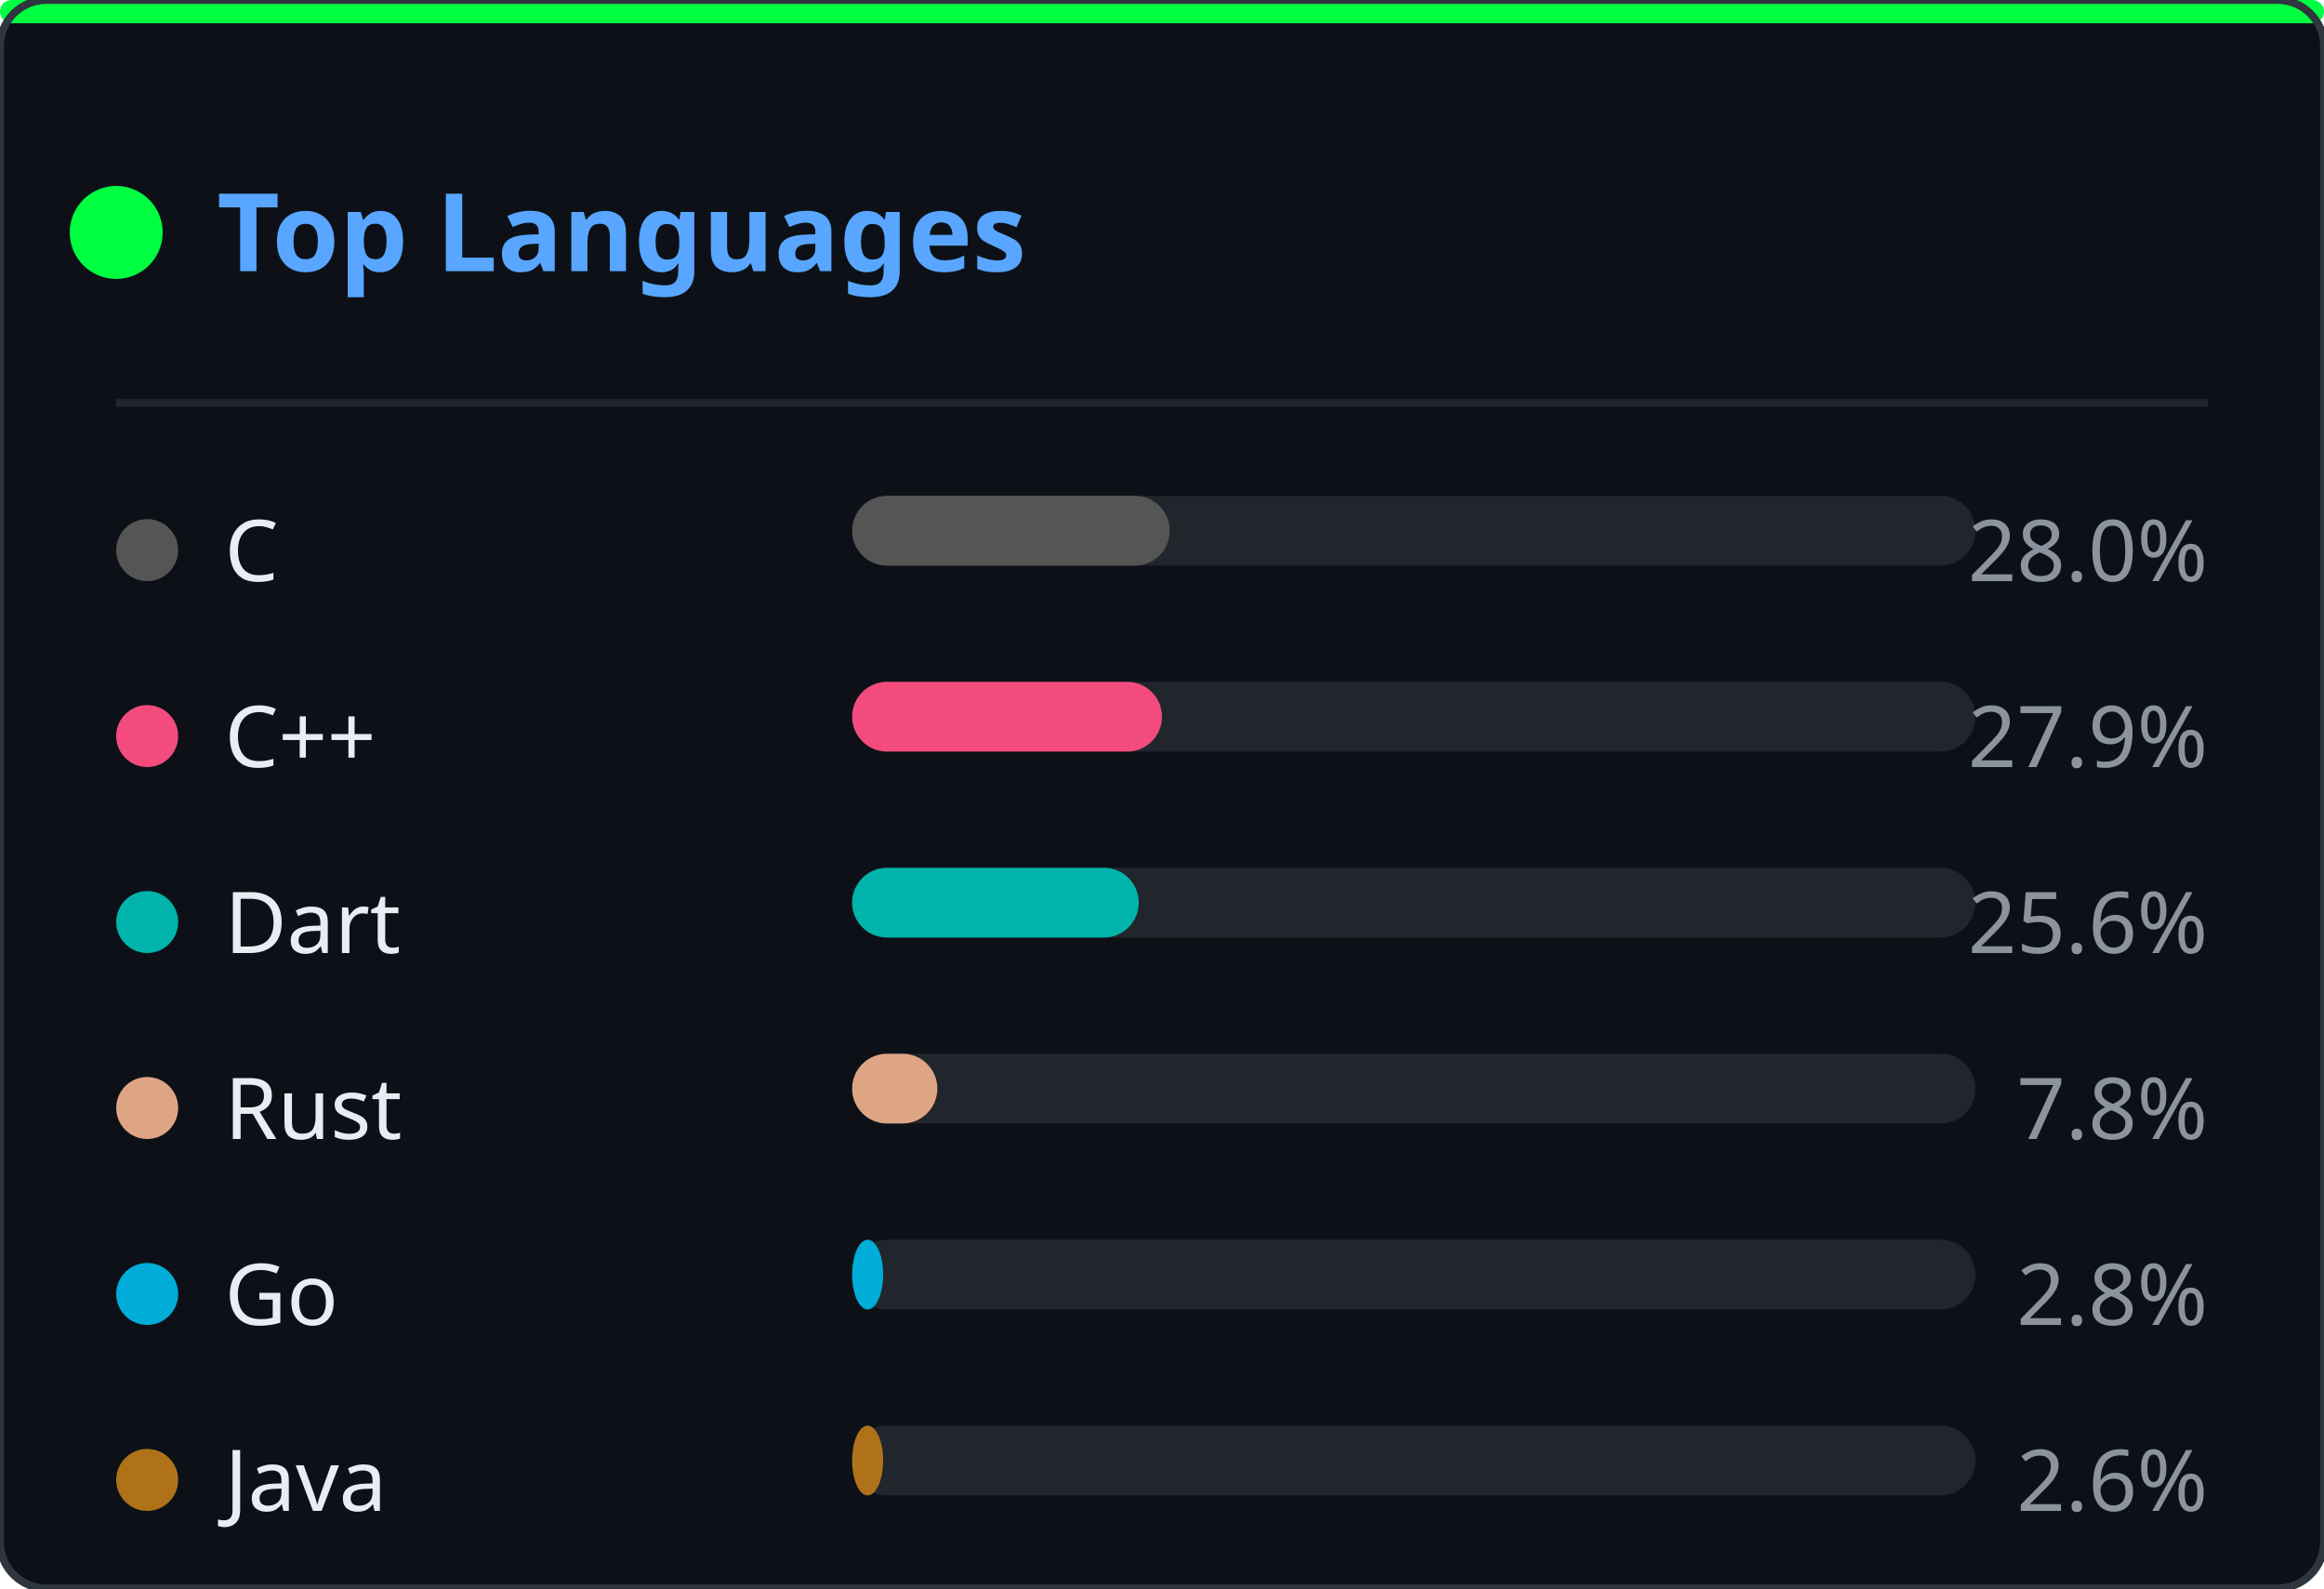
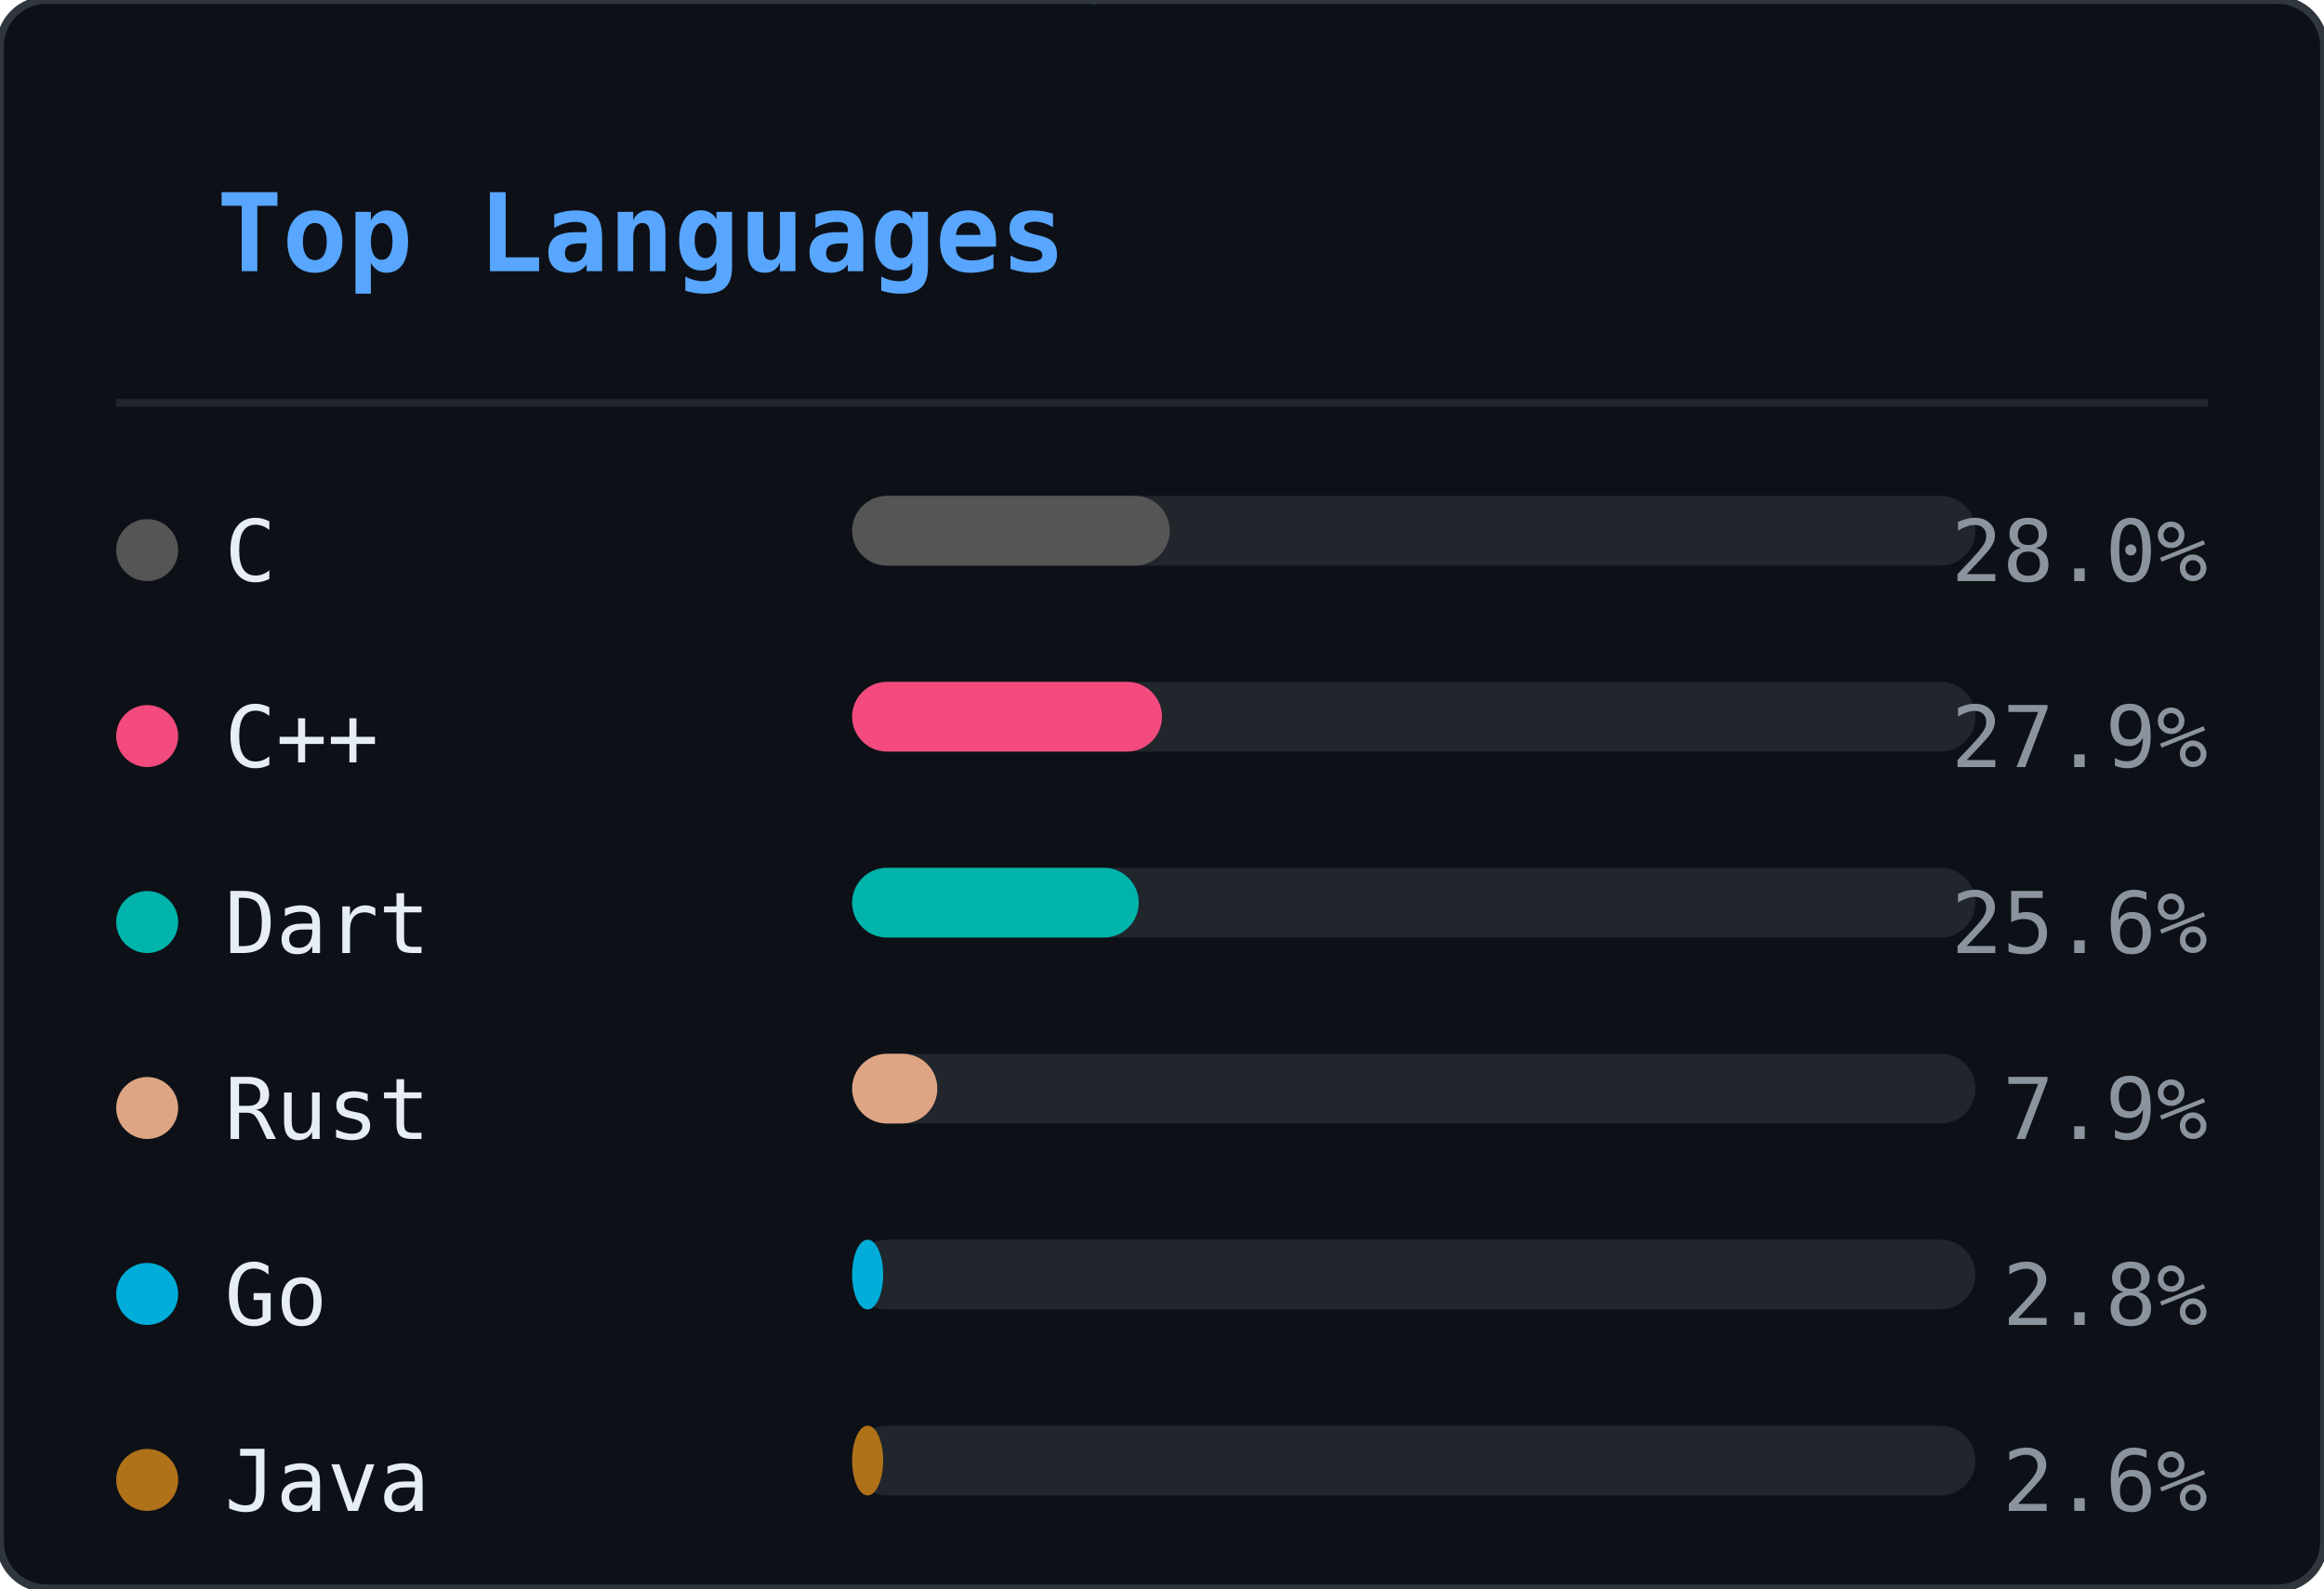
<svg xmlns="http://www.w3.org/2000/svg" width="300" height="205" viewBox="0 0 300 205">
  <defs>
    <clipPath id="ln-clip">
      <rect width="300" height="205" rx="6" />
    </clipPath>
  </defs>
  <rect width="300" height="205" rx="6" fill="#0d1117" />
  <g clip-path="url(#ln-clip)">
    <g opacity="0.22">
      <style>@keyframes ln0{from{transform:translateY(-46px)}to{transform:translateY(219px)}}@keyframes ln1{from{transform:translateY(-46px)}to{transform:translateY(219px)}}@keyframes ln2{from{transform:translateY(-46px)}to{transform:translateY(219px)}}@keyframes ln3{from{transform:translateY(-46px)}to{transform:translateY(219px)}}@keyframes ln4{from{transform:translateY(-46px)}to{transform:translateY(219px)}}@keyframes ln5{from{transform:translateY(-46px)}to{transform:translateY(219px)}}@keyframes ln6{from{transform:translateY(-46px)}to{transform:translateY(219px)}}@keyframes ln7{from{transform:translateY(-46px)}to{transform:translateY(219px)}}@keyframes ln8{from{transform:translateY(-46px)}to{transform:translateY(219px)}}@keyframes ln9{from{transform:translateY(-46px)}to{transform:translateY(219px)}}@keyframes ln10{from{transform:translateY(-46px)}to{transform:translateY(219px)}}@keyframes ln11{from{transform:translateY(-46px)}to{transform:translateY(219px)}}@keyframes ln12{from{transform:translateY(-46px)}to{transform:translateY(219px)}}@keyframes ln13{from{transform:translateY(-46px)}to{transform:translateY(219px)}}@keyframes ln14{from{transform:translateY(-46px)}to{transform:translateY(219px)}}@keyframes ln15{from{transform:translateY(-46px)}to{transform:translateY(219px)}}@keyframes ln16{from{transform:translateY(-46px)}to{transform:translateY(219px)}}@keyframes ln17{from{transform:translateY(-46px)}to{transform:translateY(219px)}}@keyframes ln18{from{transform:translateY(-46px)}to{transform:translateY(219px)}}@keyframes ln19{from{transform:translateY(-46px)}to{transform:translateY(219px)}}@keyframes ln20{from{transform:translateY(-46px)}to{transform:translateY(219px)}}@keyframes ln21{from{transform:translateY(-46px)}to{transform:translateY(219px)}}@keyframes ln22{from{transform:translateY(-46px)}to{transform:translateY(219px)}}</style>
      <g style="animation:ln0 1.92s linear infinite;animation-delay:-0.55s">
        <text x="93" y="0" font-family="monospace" font-size="12" fill="#00ff41">ｿ</text>
        <text x="93" y="-14" font-family="monospace" font-size="12" fill="#00ff41" opacity="0.75">7</text>
        <text x="93" y="-28" font-family="monospace" font-size="12" fill="#00ff41" opacity="0.50">3</text>
        <text x="93" y="-42" font-family="monospace" font-size="12" fill="#00ff41" opacity="0.25">ﾑ</text>
      </g>
      <g style="animation:ln1 2.40s linear infinite;animation-delay:-0.40s">
        <text x="41" y="0" font-family="monospace" font-size="12" fill="#00ff41">ｶ</text>
        <text x="41" y="-14" font-family="monospace" font-size="12" fill="#00ff41" opacity="0.75">ｭ</text>
        <text x="41" y="-28" font-family="monospace" font-size="12" fill="#00ff41" opacity="0.50">ｳ</text>
        <text x="41" y="-42" font-family="monospace" font-size="12" fill="#00ff41" opacity="0.25">ﾎ</text>
      </g>
      <g style="animation:ln2 2.75s linear infinite;animation-delay:-0.79s">
        <text x="205" y="0" font-family="monospace" font-size="12" fill="#00ff41">1</text>
        <text x="205" y="-14" font-family="monospace" font-size="12" fill="#00ff41" opacity="0.75">ﾀ</text>
        <text x="205" y="-28" font-family="monospace" font-size="12" fill="#00ff41" opacity="0.50">ﾓ</text>
        <text x="205" y="-42" font-family="monospace" font-size="12" fill="#00ff41" opacity="0.25">6</text>
      </g>
      <g style="animation:ln3 1.66s linear infinite;animation-delay:-0.60s">
        <text x="137" y="0" font-family="monospace" font-size="12" fill="#00ff41">ｮ</text>
        <text x="137" y="-14" font-family="monospace" font-size="12" fill="#00ff41" opacity="0.75">ｽ</text>
        <text x="137" y="-28" font-family="monospace" font-size="12" fill="#00ff41" opacity="0.50">ｾ</text>
        <text x="137" y="-42" font-family="monospace" font-size="12" fill="#00ff41" opacity="0.25">ｫ</text>
      </g>
      <g style="animation:ln4 2.63s linear infinite;animation-delay:-1.74s">
        <text x="37" y="0" font-family="monospace" font-size="12" fill="#00ff41">ｿ</text>
        <text x="37" y="-14" font-family="monospace" font-size="12" fill="#00ff41" opacity="0.75">ﾍ</text>
        <text x="37" y="-28" font-family="monospace" font-size="12" fill="#00ff41" opacity="0.50">ｨ</text>
        <text x="37" y="-42" font-family="monospace" font-size="12" fill="#00ff41" opacity="0.25">5</text>
      </g>
      <g style="animation:ln5 3.08s linear infinite;animation-delay:-2.49s">
        <text x="81" y="0" font-family="monospace" font-size="12" fill="#00ff41">2</text>
        <text x="81" y="-14" font-family="monospace" font-size="12" fill="#00ff41" opacity="0.75">ｻ</text>
        <text x="81" y="-28" font-family="monospace" font-size="12" fill="#00ff41" opacity="0.50">8</text>
        <text x="81" y="-42" font-family="monospace" font-size="12" fill="#00ff41" opacity="0.25">ﾑ</text>
      </g>
      <g style="animation:ln6 1.75s linear infinite;animation-delay:-1.65s">
        <text x="149" y="0" font-family="monospace" font-size="12" fill="#00ff41">ﾔ</text>
        <text x="149" y="-14" font-family="monospace" font-size="12" fill="#00ff41" opacity="0.75">6</text>
        <text x="149" y="-28" font-family="monospace" font-size="12" fill="#00ff41" opacity="0.50">ﾓ</text>
        <text x="149" y="-42" font-family="monospace" font-size="12" fill="#00ff41" opacity="0.25">ﾑ</text>
      </g>
      <g style="animation:ln7 2.87s linear infinite;animation-delay:-0.22s">
        <text x="133" y="0" font-family="monospace" font-size="12" fill="#00ff41">ｺ</text>
        <text x="133" y="-14" font-family="monospace" font-size="12" fill="#00ff41" opacity="0.75">ｬ</text>
        <text x="133" y="-28" font-family="monospace" font-size="12" fill="#00ff41" opacity="0.50">ﾋ</text>
        <text x="133" y="-42" font-family="monospace" font-size="12" fill="#00ff41" opacity="0.25">6</text>
      </g>
      <g style="animation:ln8 2.04s linear infinite;animation-delay:-0.62s">
        <text x="113" y="0" font-family="monospace" font-size="12" fill="#00ff41">ｩ</text>
        <text x="113" y="-14" font-family="monospace" font-size="12" fill="#00ff41" opacity="0.75">ﾘ</text>
        <text x="113" y="-28" font-family="monospace" font-size="12" fill="#00ff41" opacity="0.50">ﾂ</text>
        <text x="113" y="-42" font-family="monospace" font-size="12" fill="#00ff41" opacity="0.25">0</text>
      </g>
      <g style="animation:ln9 2.67s linear infinite;animation-delay:-1.60s">
        <text x="17" y="0" font-family="monospace" font-size="12" fill="#00ff41">ﾎ</text>
        <text x="17" y="-14" font-family="monospace" font-size="12" fill="#00ff41" opacity="0.75">5</text>
        <text x="17" y="-28" font-family="monospace" font-size="12" fill="#00ff41" opacity="0.50">ｵ</text>
        <text x="17" y="-42" font-family="monospace" font-size="12" fill="#00ff41" opacity="0.25">5</text>
      </g>
      <g style="animation:ln10 1.99s linear infinite;animation-delay:-0.10s">
        <text x="225" y="0" font-family="monospace" font-size="12" fill="#00ff41">ﾊ</text>
        <text x="225" y="-14" font-family="monospace" font-size="12" fill="#00ff41" opacity="0.75">ﾗ</text>
        <text x="225" y="-28" font-family="monospace" font-size="12" fill="#00ff41" opacity="0.50">ｧ</text>
        <text x="225" y="-42" font-family="monospace" font-size="12" fill="#00ff41" opacity="0.25">ｺ</text>
      </g>
      <g style="animation:ln11 1.72s linear infinite;animation-delay:-0.65s">
        <text x="105" y="0" font-family="monospace" font-size="12" fill="#00ff41">ﾁ</text>
        <text x="105" y="-14" font-family="monospace" font-size="12" fill="#00ff41" opacity="0.75">ｹ</text>
        <text x="105" y="-28" font-family="monospace" font-size="12" fill="#00ff41" opacity="0.50">ﾒ</text>
        <text x="105" y="-42" font-family="monospace" font-size="12" fill="#00ff41" opacity="0.25">ﾎ</text>
      </g>
      <g style="animation:ln12 1.89s linear infinite;animation-delay:-1.40s">
        <text x="157" y="0" font-family="monospace" font-size="12" fill="#00ff41">ﾝ</text>
        <text x="157" y="-14" font-family="monospace" font-size="12" fill="#00ff41" opacity="0.75">ﾊ</text>
        <text x="157" y="-28" font-family="monospace" font-size="12" fill="#00ff41" opacity="0.50">ﾀ</text>
        <text x="157" y="-42" font-family="monospace" font-size="12" fill="#00ff41" opacity="0.25">ｲ</text>
      </g>
      <g style="animation:ln13 1.87s linear infinite;animation-delay:-0.50s">
        <text x="65" y="0" font-family="monospace" font-size="12" fill="#00ff41">ｪ</text>
        <text x="65" y="-14" font-family="monospace" font-size="12" fill="#00ff41" opacity="0.75">ｮ</text>
        <text x="65" y="-28" font-family="monospace" font-size="12" fill="#00ff41" opacity="0.50">ﾏ</text>
        <text x="65" y="-42" font-family="monospace" font-size="12" fill="#00ff41" opacity="0.25">1</text>
      </g>
      <g style="animation:ln14 3.09s linear infinite;animation-delay:-1.87s">
        <text x="17" y="0" font-family="monospace" font-size="12" fill="#00ff41">ﾜ</text>
        <text x="17" y="-14" font-family="monospace" font-size="12" fill="#00ff41" opacity="0.75">ﾐ</text>
        <text x="17" y="-28" font-family="monospace" font-size="12" fill="#00ff41" opacity="0.50">ｸ</text>
        <text x="17" y="-42" font-family="monospace" font-size="12" fill="#00ff41" opacity="0.25">ｪ</text>
      </g>
      <g style="animation:ln15 1.72s linear infinite;animation-delay:-0.81s">
        <text x="133" y="0" font-family="monospace" font-size="12" fill="#00ff41">5</text>
        <text x="133" y="-14" font-family="monospace" font-size="12" fill="#00ff41" opacity="0.75">ｹ</text>
        <text x="133" y="-28" font-family="monospace" font-size="12" fill="#00ff41" opacity="0.50">0</text>
        <text x="133" y="-42" font-family="monospace" font-size="12" fill="#00ff41" opacity="0.25">ﾅ</text>
      </g>
      <g style="animation:ln16 2.04s linear infinite;animation-delay:-0.70s">
        <text x="41" y="0" font-family="monospace" font-size="12" fill="#00ff41">ｫ</text>
        <text x="41" y="-14" font-family="monospace" font-size="12" fill="#00ff41" opacity="0.75">ﾑ</text>
        <text x="41" y="-28" font-family="monospace" font-size="12" fill="#00ff41" opacity="0.50">8</text>
        <text x="41" y="-42" font-family="monospace" font-size="12" fill="#00ff41" opacity="0.25">ﾆ</text>
      </g>
      <g style="animation:ln17 2.90s linear infinite;animation-delay:-0.60s">
        <text x="89" y="0" font-family="monospace" font-size="12" fill="#00ff41">ｼ</text>
        <text x="89" y="-14" font-family="monospace" font-size="12" fill="#00ff41" opacity="0.75">ﾒ</text>
        <text x="89" y="-28" font-family="monospace" font-size="12" fill="#00ff41" opacity="0.50">ﾏ</text>
        <text x="89" y="-42" font-family="monospace" font-size="12" fill="#00ff41" opacity="0.25">9</text>
      </g>
      <g style="animation:ln18 1.79s linear infinite;animation-delay:-0.72s">
        <text x="261" y="0" font-family="monospace" font-size="12" fill="#00ff41">ﾗ</text>
        <text x="261" y="-14" font-family="monospace" font-size="12" fill="#00ff41" opacity="0.75">ﾝ</text>
        <text x="261" y="-28" font-family="monospace" font-size="12" fill="#00ff41" opacity="0.50">ﾚ</text>
        <text x="261" y="-42" font-family="monospace" font-size="12" fill="#00ff41" opacity="0.25">9</text>
      </g>
      <g style="animation:ln19 2.43s linear infinite;animation-delay:-2.21s">
        <text x="265" y="0" font-family="monospace" font-size="12" fill="#00ff41">8</text>
        <text x="265" y="-14" font-family="monospace" font-size="12" fill="#00ff41" opacity="0.75">ｽ</text>
        <text x="265" y="-28" font-family="monospace" font-size="12" fill="#00ff41" opacity="0.50">6</text>
        <text x="265" y="-42" font-family="monospace" font-size="12" fill="#00ff41" opacity="0.25">ﾗ</text>
      </g>
      <g style="animation:ln20 1.60s linear infinite;animation-delay:-0.29s">
        <text x="109" y="0" font-family="monospace" font-size="12" fill="#00ff41">ﾌ</text>
        <text x="109" y="-14" font-family="monospace" font-size="12" fill="#00ff41" opacity="0.75">ｧ</text>
        <text x="109" y="-28" font-family="monospace" font-size="12" fill="#00ff41" opacity="0.50">ﾅ</text>
        <text x="109" y="-42" font-family="monospace" font-size="12" fill="#00ff41" opacity="0.25">ﾒ</text>
      </g>
      <g style="animation:ln21 1.83s linear infinite;animation-delay:-1.82s">
        <text x="281" y="0" font-family="monospace" font-size="12" fill="#00ff41">ﾁ</text>
        <text x="281" y="-14" font-family="monospace" font-size="12" fill="#00ff41" opacity="0.75">ﾔ</text>
        <text x="281" y="-28" font-family="monospace" font-size="12" fill="#00ff41" opacity="0.50">4</text>
        <text x="281" y="-42" font-family="monospace" font-size="12" fill="#00ff41" opacity="0.25">ｲ</text>
      </g>
      <g style="animation:ln22 2.18s linear infinite;animation-delay:-0.55s">
        <text x="193" y="0" font-family="monospace" font-size="12" fill="#00ff41">8</text>
        <text x="193" y="-14" font-family="monospace" font-size="12" fill="#00ff41" opacity="0.75">ｽ</text>
        <text x="193" y="-28" font-family="monospace" font-size="12" fill="#00ff41" opacity="0.50">ﾓ</text>
        <text x="193" y="-42" font-family="monospace" font-size="12" fill="#00ff41" opacity="0.25">0</text>
      </g>
    </g>
  </g>
-   <rect width="300" height="3" rx="1.5" fill="#00ff41" />
  <rect width="300" height="205" rx="6" fill="none" stroke="#30363d" stroke-width="1" />
-   <circle cx="15" cy="30" r="6" fill="#00ff41" />
-   <text x="28" y="35" font-family="'Segoe UI',Ubuntu,sans-serif" font-size="14" font-weight="600" fill="#58a6ff">Top Languages</text>
+   <text x="28" y="35" font-family="monospace" font-size="14" font-weight="600" fill="#58a6ff">Top Languages</text>
  <line x1="15" y1="52" x2="285" y2="52" stroke="#21262d" stroke-width="1" />
  <circle cx="19" cy="71" r="4" fill="#555555" />
-   <text x="29" y="75" font-family="'Segoe UI',Ubuntu,sans-serif" font-size="11" fill="#e6edf3">C</text>
+   <text x="29" y="75" font-family="monospace" font-size="11" fill="#e6edf3">C</text>
  <rect x="110" y="64" width="145" height="9" rx="4.5" fill="#21262d" />
  <rect x="110" y="64" width="41" height="9" rx="4.5" fill="#555555" />
-   <text x="285" y="75" text-anchor="end" font-family="'Segoe UI',Ubuntu,sans-serif" font-size="11" fill="#8b949e">28.0%</text>
+   <text x="285" y="75" text-anchor="end" font-family="monospace" font-size="11" fill="#8b949e">28.0%</text>
  <circle cx="19" cy="95" r="4" fill="#f34b7d" />
-   <text x="29" y="99" font-family="'Segoe UI',Ubuntu,sans-serif" font-size="11" fill="#e6edf3">C++</text>
+   <text x="29" y="99" font-family="monospace" font-size="11" fill="#e6edf3">C++</text>
  <rect x="110" y="88" width="145" height="9" rx="4.5" fill="#21262d" />
  <rect x="110" y="88" width="40" height="9" rx="4.5" fill="#f34b7d" />
-   <text x="285" y="99" text-anchor="end" font-family="'Segoe UI',Ubuntu,sans-serif" font-size="11" fill="#8b949e">27.9%</text>
+   <text x="285" y="99" text-anchor="end" font-family="monospace" font-size="11" fill="#8b949e">27.9%</text>
  <circle cx="19" cy="119" r="4" fill="#00B4AB" />
-   <text x="29" y="123" font-family="'Segoe UI',Ubuntu,sans-serif" font-size="11" fill="#e6edf3">Dart</text>
+   <text x="29" y="123" font-family="monospace" font-size="11" fill="#e6edf3">Dart</text>
  <rect x="110" y="112" width="145" height="9" rx="4.5" fill="#21262d" />
  <rect x="110" y="112" width="37" height="9" rx="4.5" fill="#00B4AB" />
-   <text x="285" y="123" text-anchor="end" font-family="'Segoe UI',Ubuntu,sans-serif" font-size="11" fill="#8b949e">25.6%</text>
+   <text x="285" y="123" text-anchor="end" font-family="monospace" font-size="11" fill="#8b949e">25.6%</text>
  <circle cx="19" cy="143" r="4" fill="#dea584" />
-   <text x="29" y="147" font-family="'Segoe UI',Ubuntu,sans-serif" font-size="11" fill="#e6edf3">Rust</text>
+   <text x="29" y="147" font-family="monospace" font-size="11" fill="#e6edf3">Rust</text>
  <rect x="110" y="136" width="145" height="9" rx="4.5" fill="#21262d" />
  <rect x="110" y="136" width="11" height="9" rx="4.5" fill="#dea584" />
-   <text x="285" y="147" text-anchor="end" font-family="'Segoe UI',Ubuntu,sans-serif" font-size="11" fill="#8b949e">7.8%</text>
+   <text x="285" y="147" text-anchor="end" font-family="monospace" font-size="11" fill="#8b949e">7.9%</text>
  <circle cx="19" cy="167" r="4" fill="#00ADD8" />
-   <text x="29" y="171" font-family="'Segoe UI',Ubuntu,sans-serif" font-size="11" fill="#e6edf3">Go</text>
+   <text x="29" y="171" font-family="monospace" font-size="11" fill="#e6edf3">Go</text>
  <rect x="110" y="160" width="145" height="9" rx="4.5" fill="#21262d" />
  <rect x="110" y="160" width="4" height="9" rx="4.5" fill="#00ADD8" />
-   <text x="285" y="171" text-anchor="end" font-family="'Segoe UI',Ubuntu,sans-serif" font-size="11" fill="#8b949e">2.8%</text>
+   <text x="285" y="171" text-anchor="end" font-family="monospace" font-size="11" fill="#8b949e">2.8%</text>
  <circle cx="19" cy="191" r="4" fill="#b07219" />
-   <text x="29" y="195" font-family="'Segoe UI',Ubuntu,sans-serif" font-size="11" fill="#e6edf3">Java</text>
+   <text x="29" y="195" font-family="monospace" font-size="11" fill="#e6edf3">Java</text>
  <rect x="110" y="184" width="145" height="9" rx="4.5" fill="#21262d" />
  <rect x="110" y="184" width="4" height="9" rx="4.5" fill="#b07219" />
-   <text x="285" y="195" text-anchor="end" font-family="'Segoe UI',Ubuntu,sans-serif" font-size="11" fill="#8b949e">2.6%</text>
+   <text x="285" y="195" text-anchor="end" font-family="monospace" font-size="11" fill="#8b949e">2.6%</text>
</svg>
